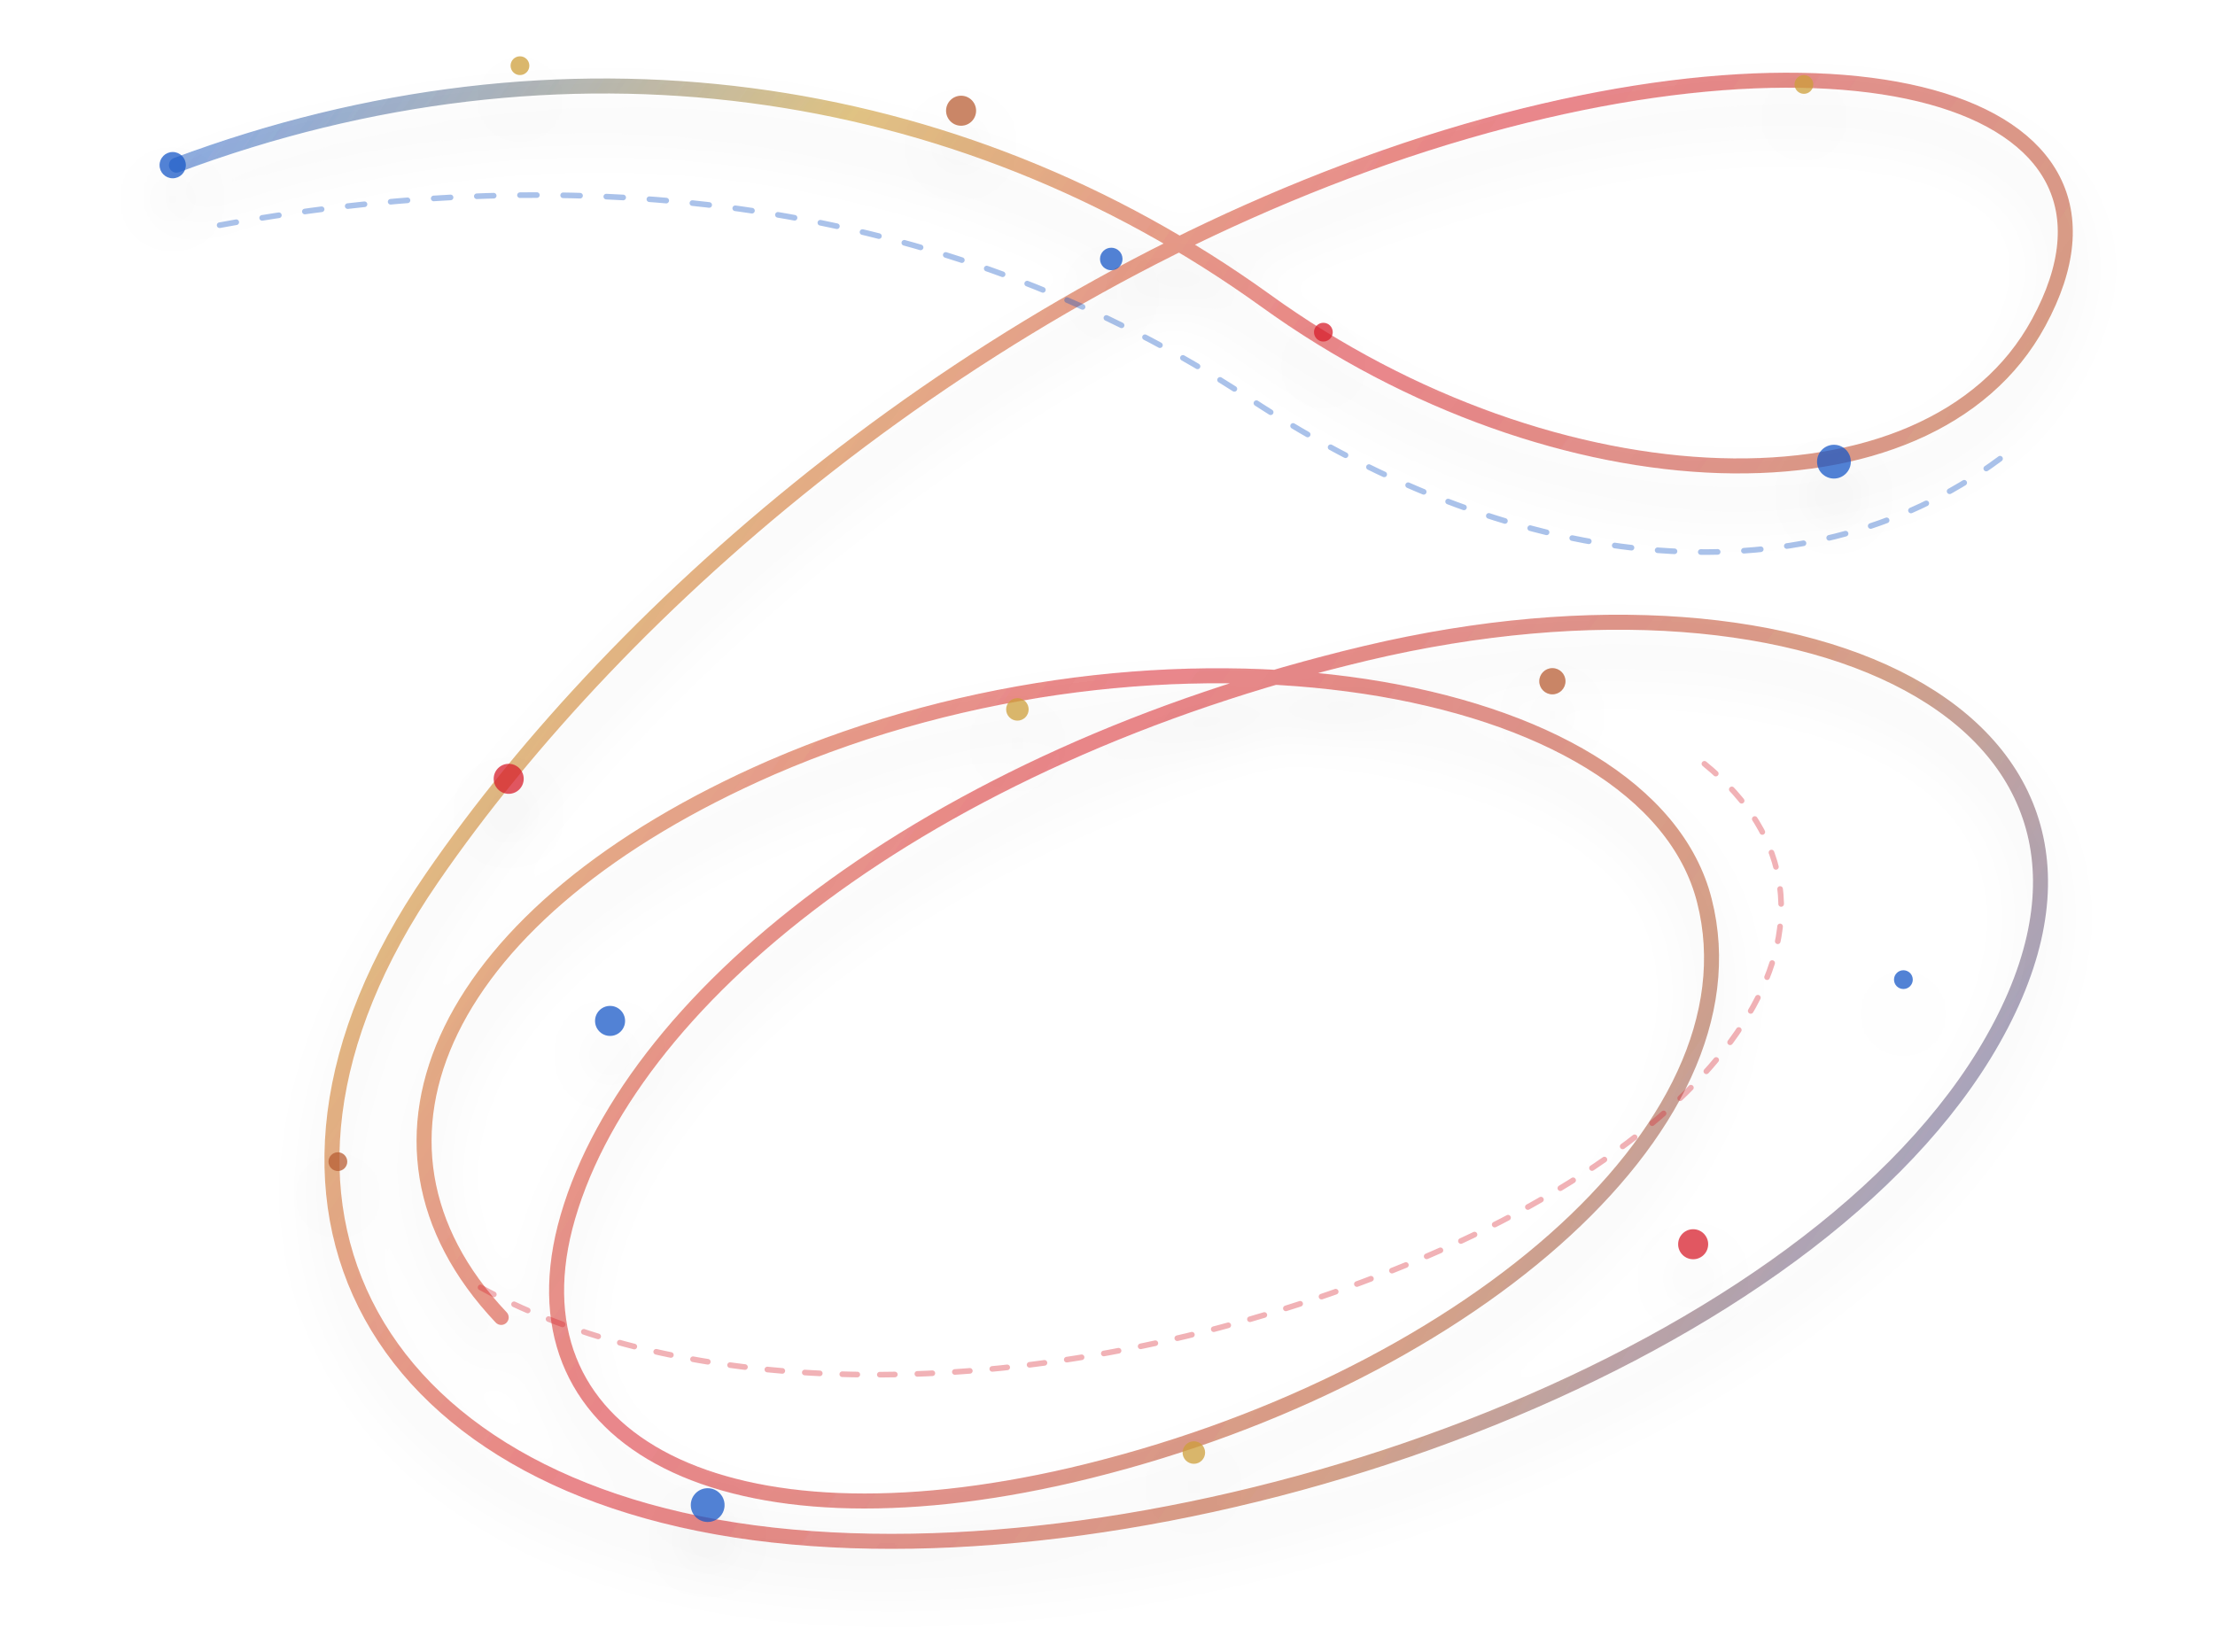
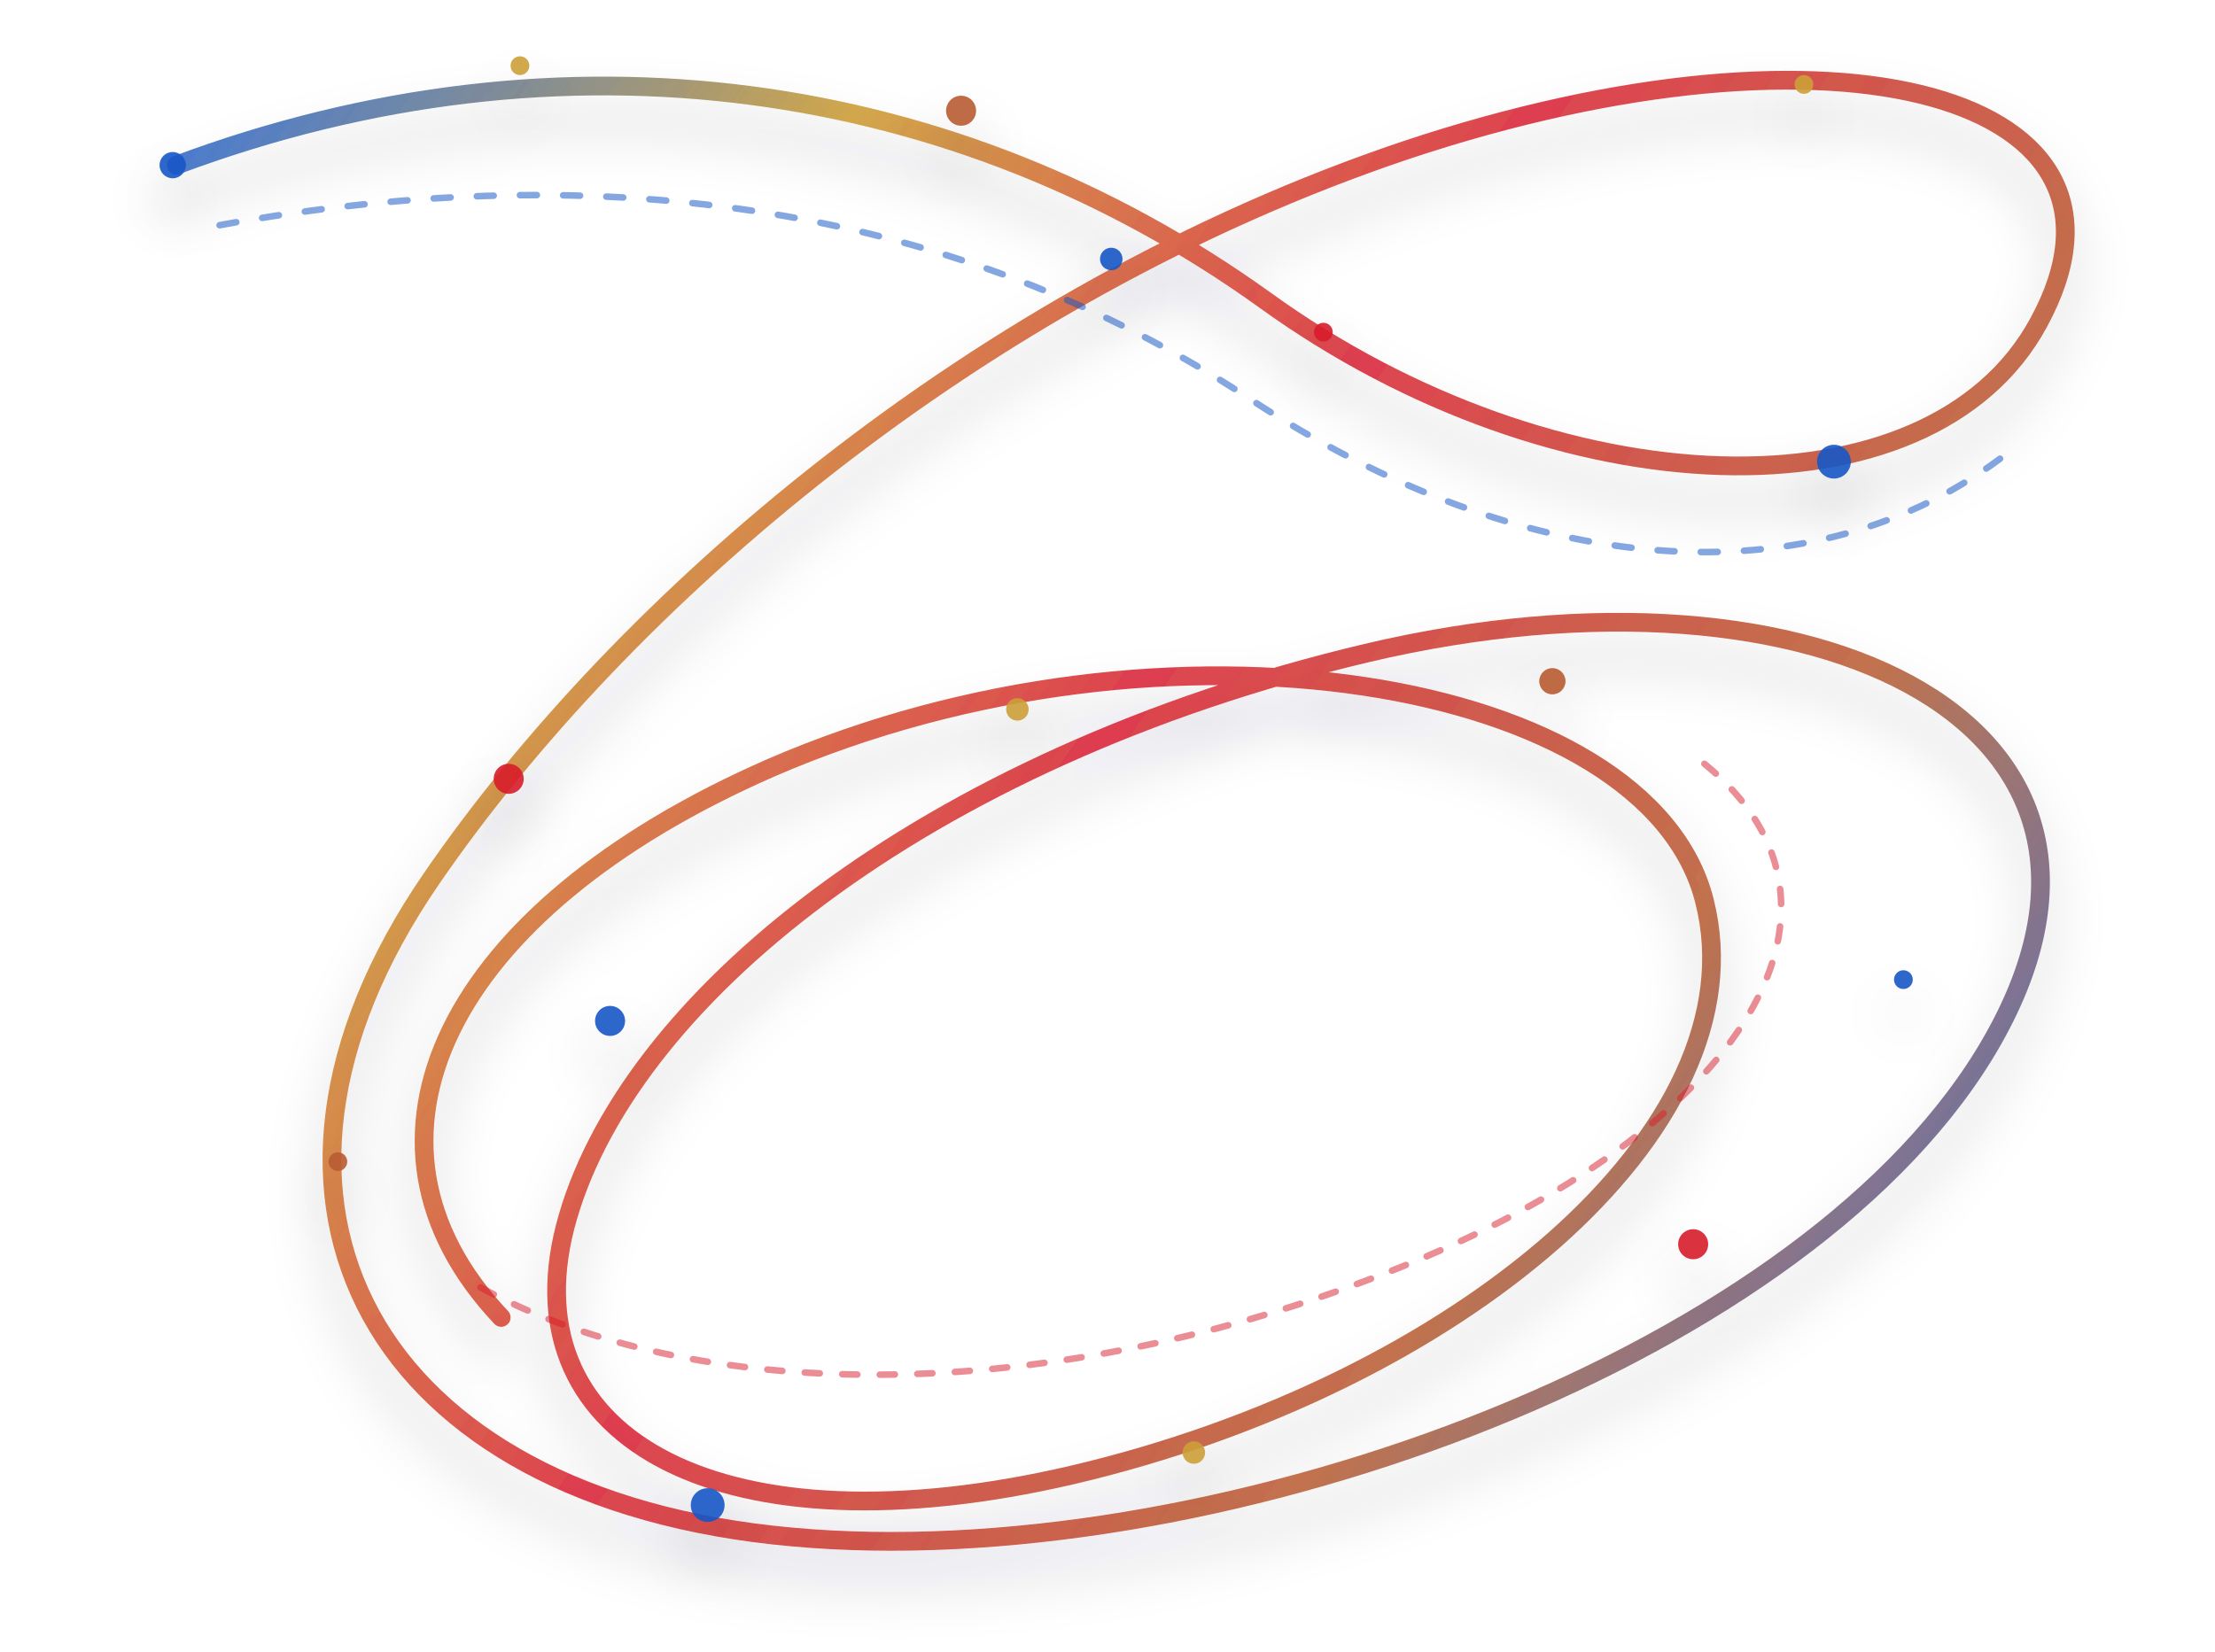
<svg xmlns="http://www.w3.org/2000/svg" viewBox="0 0 1180 880" fill="none">
  <defs>
    <linearGradient id="alumni-flow" x1="74" y1="92" x2="1084" y2="792" gradientUnits="userSpaceOnUse">
-       <stop offset="0" stop-color="#1456c6" stop-opacity="0.5" />
-       <stop offset="0.24" stop-color="#cd9e37" stop-opacity="0.62" />
-       <stop offset="0.48" stop-color="#d71c2a" stop-opacity="0.54" />
-       <stop offset="0.74" stop-color="#b85c30" stop-opacity="0.58" />
-       <stop offset="1" stop-color="#1456c6" stop-opacity="0.5" />
+       <stop offset="0" stop-color="#1456c6" stop-opacity="0.78" />
+       <stop offset="0.24" stop-color="#cd9e37" stop-opacity="0.9" />
+       <stop offset="0.48" stop-color="#d71c2a" stop-opacity="0.82" />
+       <stop offset="0.74" stop-color="#b85c30" stop-opacity="0.86" />
+       <stop offset="1" stop-color="#1456c6" stop-opacity="0.78" />
    </linearGradient>
    <filter id="depth" x="-10%" y="-10%" width="120%" height="120%">
-       <feDropShadow dx="0" dy="18" stdDeviation="14" flood-color="#141f34" flood-opacity="0.12" />
+       <feDropShadow dx="0" dy="18" stdDeviation="14" flood-color="#141f34" flood-opacity="0.2" />
    </filter>
  </defs>
-   <path d="M94 88C300 11 510 42 674 160C829 272 1028 279 1086 172C1152 51 980 3 749 80C520 157 331 321 230 468C111 641 199 799 422 819C641 839 955 728 1057 562C1164 387 969 291 728 348C492 404 332 534 301 654C272 768 386 829 571 786C776 738 939 602 908 480C878 361 621 318 411 409C237 485 178 608 267 702" stroke="url(#alumni-flow)" stroke-width="8" stroke-linecap="round" filter="url(#depth)" />
-   <path d="M117 120C324 82 511 111 665 212C812 309 966 322 1070 241" stroke="#1456c6" stroke-width="3" stroke-linecap="round" stroke-dasharray="9 14" opacity="0.36" />
-   <path d="M256 686C369 748 553 750 734 680C925 607 1004 485 908 407" stroke="#d71c2a" stroke-width="3" stroke-linecap="round" stroke-dasharray="8 12" opacity="0.34" />
-   <g opacity="0.74" filter="url(#depth)">
+   <path d="M94 88C300 11 510 42 674 160C829 272 1028 279 1086 172C1152 51 980 3 749 80C520 157 331 321 230 468C111 641 199 799 422 819C641 839 955 728 1057 562C1164 387 969 291 728 348C492 404 332 534 301 654C272 768 386 829 571 786C776 738 939 602 908 480C878 361 621 318 411 409C237 485 178 608 267 702" stroke="url(#alumni-flow)" stroke-width="10" stroke-linecap="round" filter="url(#depth)" />
+   <path d="M117 120C324 82 511 111 665 212C812 309 966 322 1070 241" stroke="#1456c6" stroke-width="3.5" stroke-linecap="round" stroke-dasharray="9 14" opacity="0.52" />
+   <path d="M256 686C369 748 553 750 734 680C925 607 1004 485 908 407" stroke="#d71c2a" stroke-width="3.5" stroke-linecap="round" stroke-dasharray="8 12" opacity="0.5" />
+   <g opacity="0.9" filter="url(#depth)">
    <circle cx="92" cy="88" r="7" fill="#1456c6" />
    <circle cx="277" cy="35" r="5" fill="#cd9e37" />
    <circle cx="512" cy="59" r="8" fill="#b85c30" />
    <circle cx="705" cy="177" r="5" fill="#d71c2a" />
    <circle cx="977" cy="246" r="9" fill="#1456c6" />
    <circle cx="961" cy="45" r="5" fill="#cd9e37" />
    <circle cx="592" cy="138" r="6" fill="#1456c6" />
    <circle cx="271" cy="415" r="8" fill="#d71c2a" />
    <circle cx="180" cy="619" r="5" fill="#b85c30" />
    <circle cx="377" cy="802" r="9" fill="#1456c6" />
    <circle cx="636" cy="774" r="6" fill="#cd9e37" />
    <circle cx="902" cy="663" r="8" fill="#d71c2a" />
    <circle cx="1014" cy="522" r="5" fill="#1456c6" />
    <circle cx="827" cy="363" r="7" fill="#b85c30" />
    <circle cx="542" cy="378" r="6" fill="#cd9e37" />
    <circle cx="325" cy="544" r="8" fill="#1456c6" />
  </g>
</svg>
